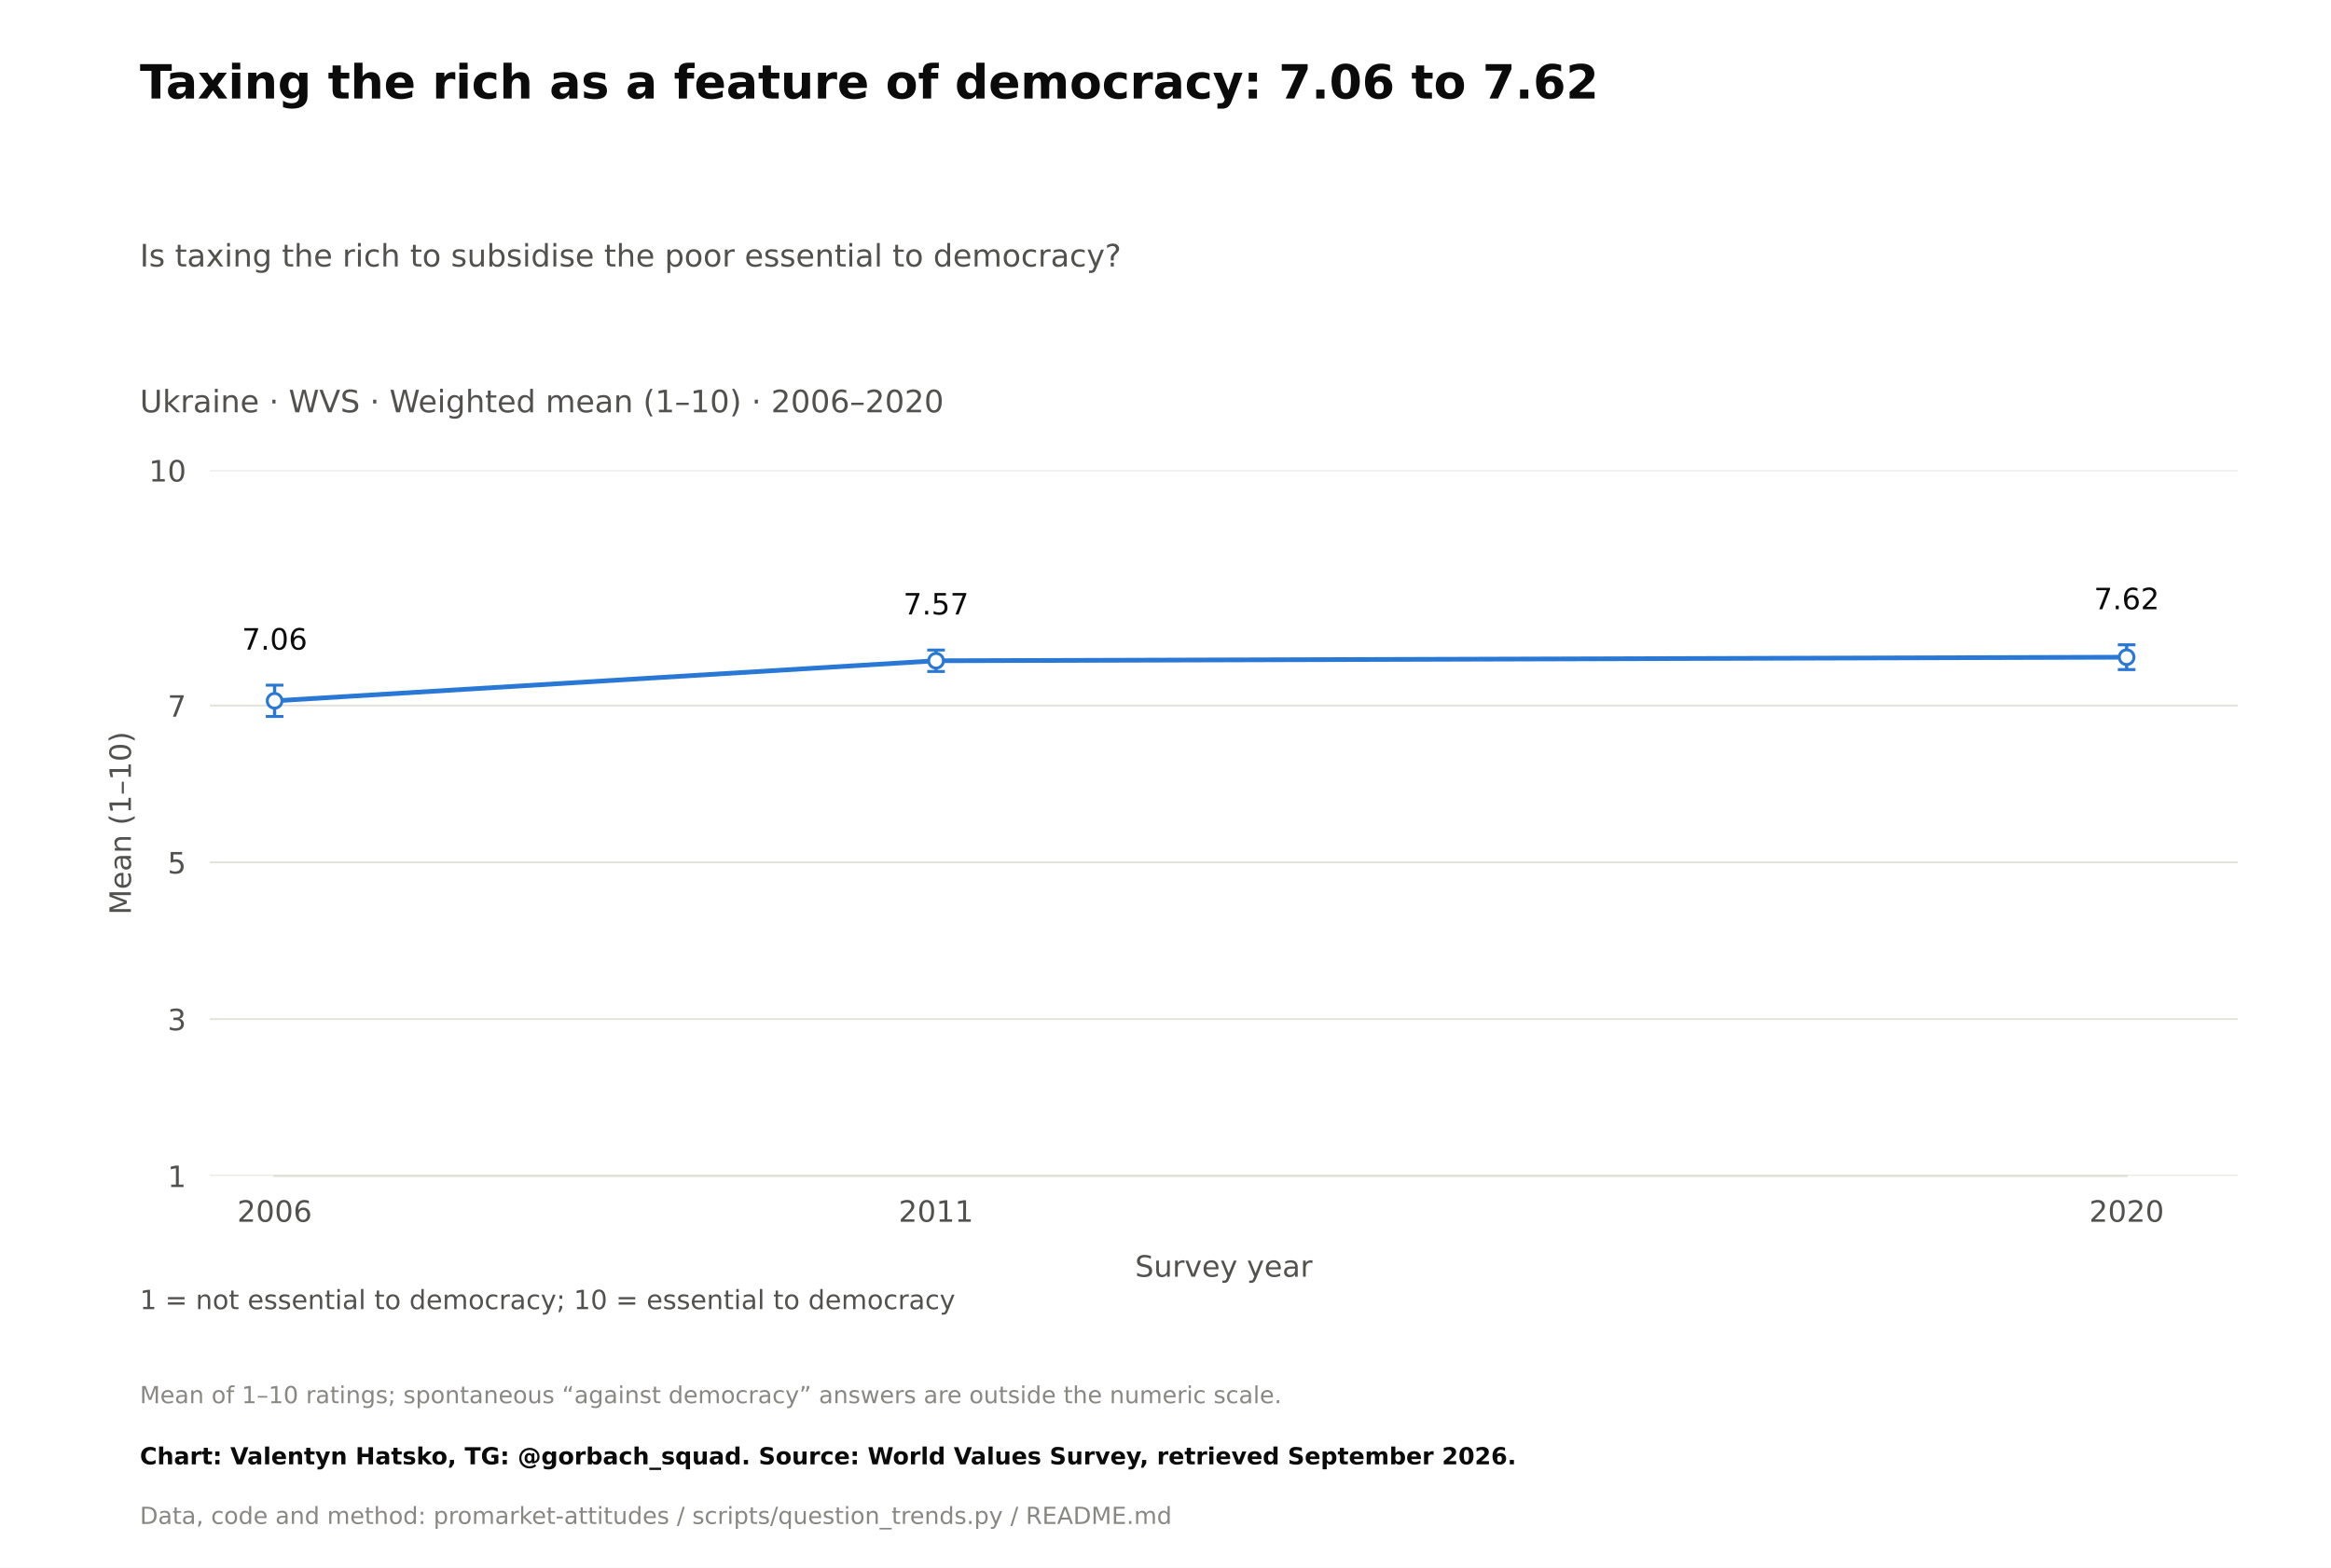
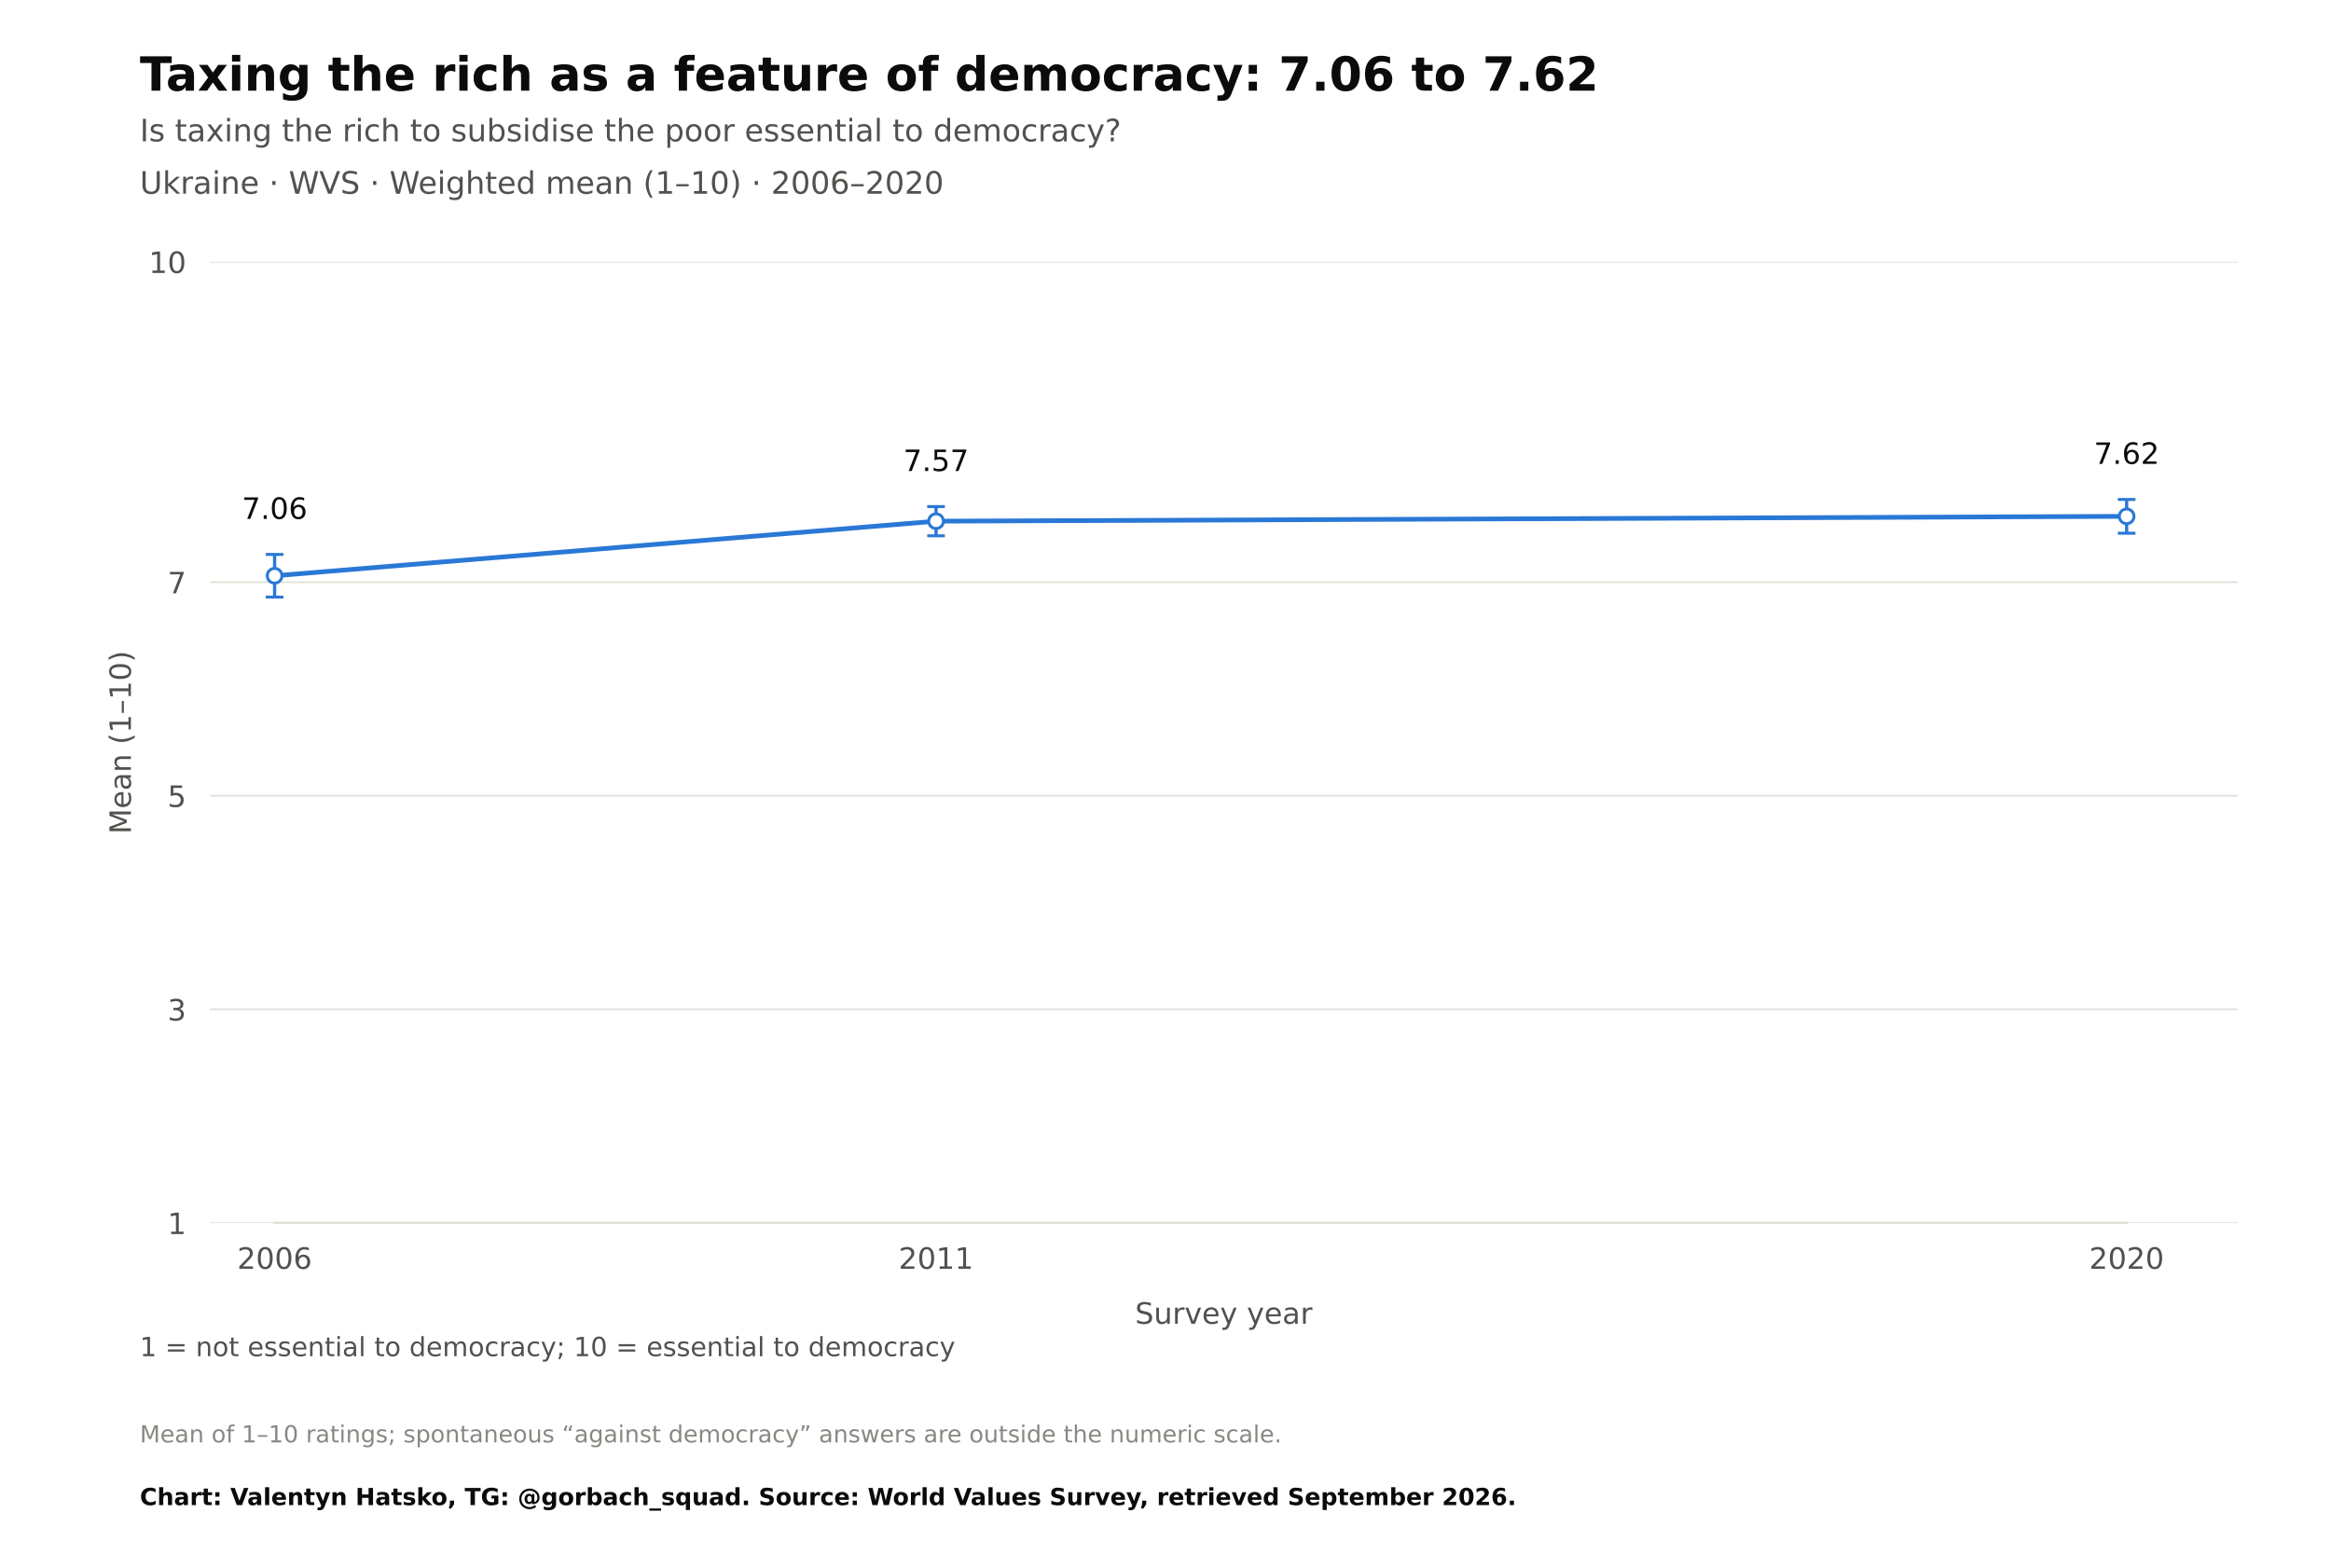
<svg xmlns="http://www.w3.org/2000/svg" xmlns:xlink="http://www.w3.org/1999/xlink" width="792pt" height="532.8pt" viewBox="0 0 792 532.8" version="1.1">
  <defs>
    <style type="text/css">*{stroke-linejoin: round; stroke-linecap: butt}</style>
  </defs>
  <g id="figure_1">
    <g id="patch_1">
      <path d="M 0 532.8  L 792 532.8  L 792 0  L 0 0  z " style="fill: #ffffff" />
    </g>
    <g id="axes_1">
      <g id="patch_2">
-         <path d="M 71.28 399.6  L 760.32 399.6  L 760.32 159.84  L 71.28 159.84  z " style="fill: #ffffff" />
+         <path d="M 71.28 415.584  L 760.32 415.584  L 760.32 88.968  L 71.28 88.968  z " style="fill: #ffffff" />
      </g>
      <g id="matplotlib.axis_1">
        <g id="xtick_1">
          <g id="line2d_1" />
          <g id="text_1">
-             <text style="font-size: 10px; font-family: 'DejaVu Sans', Arial, sans-serif; text-anchor: middle; fill: #52514e" x="93.304" y="415.198" transform="rotate(-0 93.30411 415.1984)">2006</text>
+             <text style="font-size: 10px; font-family: 'DejaVu Sans', Arial, sans-serif; text-anchor: middle; fill: #52514e" x="93.304" y="431.182" transform="rotate(-0 93.30411 431.1824)">2006</text>
          </g>
        </g>
        <g id="xtick_2">
          <g id="line2d_2" />
          <g id="text_2">
-             <text style="font-size: 10px; font-family: 'DejaVu Sans', Arial, sans-serif; text-anchor: middle; fill: #52514e" x="318.04" y="415.198" transform="rotate(-0 318.0399 415.1984)">2011</text>
+             <text style="font-size: 10px; font-family: 'DejaVu Sans', Arial, sans-serif; text-anchor: middle; fill: #52514e" x="318.04" y="431.182" transform="rotate(-0 318.0399 431.1824)">2011</text>
          </g>
        </g>
        <g id="xtick_3">
          <g id="line2d_3" />
          <g id="text_3">
-             <text style="font-size: 10px; font-family: 'DejaVu Sans', Arial, sans-serif; text-anchor: middle; fill: #52514e" x="722.564" y="415.198" transform="rotate(-0 722.5644 415.1984)">2020</text>
+             <text style="font-size: 10px; font-family: 'DejaVu Sans', Arial, sans-serif; text-anchor: middle; fill: #52514e" x="722.564" y="431.182" transform="rotate(-0 722.5644 431.1824)">2020</text>
          </g>
        </g>
        <g id="text_4">
-           <text style="font-size: 10px; font-family: 'DejaVu Sans', Arial, sans-serif; text-anchor: middle; fill: #52514e" x="415.8" y="433.877" transform="rotate(-0 415.8 433.8766)">Survey year</text>
+           <text style="font-size: 10px; font-family: 'DejaVu Sans', Arial, sans-serif; text-anchor: middle; fill: #52514e" x="415.8" y="449.861" transform="rotate(-0 415.8 449.8606)">Survey year</text>
        </g>
      </g>
      <g id="matplotlib.axis_2">
        <g id="ytick_1">
          <g id="line2d_4">
-             <path d="M 71.28 399.6  L 760.32 399.6  " clip-path="url(#p6f2cdb3009)" style="fill: none; stroke: #e1e0d9; stroke-width: 0.6; stroke-linecap: square" />
+             <path d="M 71.28 415.584  L 760.32 415.584  " clip-path="url(#p562e0354a0)" style="fill: none; stroke: #e1e0d9; stroke-width: 0.6; stroke-linecap: square" />
          </g>
          <g id="line2d_5" />
          <g id="text_5">
-             <text style="font-size: 10px; font-family: 'DejaVu Sans', Arial, sans-serif; text-anchor: end; fill: #52514e" x="63.28" y="403.399" transform="rotate(-0 63.28 403.3992)">1</text>
+             <text style="font-size: 10px; font-family: 'DejaVu Sans', Arial, sans-serif; text-anchor: end; fill: #52514e" x="63.28" y="419.383" transform="rotate(-0 63.28 419.3832)">1</text>
          </g>
        </g>
        <g id="ytick_2">
          <g id="line2d_6">
-             <path d="M 71.28 346.32  L 760.32 346.32  " clip-path="url(#p6f2cdb3009)" style="fill: none; stroke: #e1e0d9; stroke-width: 0.6; stroke-linecap: square" />
+             <path d="M 71.28 343.003  L 760.32 343.003  " clip-path="url(#p562e0354a0)" style="fill: none; stroke: #e1e0d9; stroke-width: 0.6; stroke-linecap: square" />
          </g>
          <g id="line2d_7" />
          <g id="text_6">
-             <text style="font-size: 10px; font-family: 'DejaVu Sans', Arial, sans-serif; text-anchor: end; fill: #52514e" x="63.28" y="350.119" transform="rotate(-0 63.28 350.1192)">3</text>
+             <text style="font-size: 10px; font-family: 'DejaVu Sans', Arial, sans-serif; text-anchor: end; fill: #52514e" x="63.28" y="346.802" transform="rotate(-0 63.28 346.8019)">3</text>
          </g>
        </g>
        <g id="ytick_3">
          <g id="line2d_8">
-             <path d="M 71.28 293.04  L 760.32 293.04  " clip-path="url(#p6f2cdb3009)" style="fill: none; stroke: #e1e0d9; stroke-width: 0.6; stroke-linecap: square" />
+             <path d="M 71.28 270.421  L 760.32 270.421  " clip-path="url(#p562e0354a0)" style="fill: none; stroke: #e1e0d9; stroke-width: 0.6; stroke-linecap: square" />
          </g>
          <g id="line2d_9" />
          <g id="text_7">
-             <text style="font-size: 10px; font-family: 'DejaVu Sans', Arial, sans-serif; text-anchor: end; fill: #52514e" x="63.28" y="296.839" transform="rotate(-0 63.28 296.8392)">5</text>
+             <text style="font-size: 10px; font-family: 'DejaVu Sans', Arial, sans-serif; text-anchor: end; fill: #52514e" x="63.28" y="274.221" transform="rotate(-0 63.28 274.2206)">5</text>
          </g>
        </g>
        <g id="ytick_4">
          <g id="line2d_10">
-             <path d="M 71.28 239.76  L 760.32 239.76  " clip-path="url(#p6f2cdb3009)" style="fill: none; stroke: #e1e0d9; stroke-width: 0.6; stroke-linecap: square" />
+             <path d="M 71.28 197.84  L 760.32 197.84  " clip-path="url(#p562e0354a0)" style="fill: none; stroke: #e1e0d9; stroke-width: 0.6; stroke-linecap: square" />
          </g>
          <g id="line2d_11" />
          <g id="text_8">
-             <text style="font-size: 10px; font-family: 'DejaVu Sans', Arial, sans-serif; text-anchor: end; fill: #52514e" x="63.28" y="243.559" transform="rotate(-0 63.28 243.5592)">7</text>
+             <text style="font-size: 10px; font-family: 'DejaVu Sans', Arial, sans-serif; text-anchor: end; fill: #52514e" x="63.28" y="201.639" transform="rotate(-0 63.28 201.6392)">7</text>
          </g>
        </g>
        <g id="ytick_5">
          <g id="line2d_12">
-             <path d="M 71.28 159.84  L 760.32 159.84  " clip-path="url(#p6f2cdb3009)" style="fill: none; stroke: #e1e0d9; stroke-width: 0.6; stroke-linecap: square" />
+             <path d="M 71.28 88.968  L 760.32 88.968  " clip-path="url(#p562e0354a0)" style="fill: none; stroke: #e1e0d9; stroke-width: 0.6; stroke-linecap: square" />
          </g>
          <g id="line2d_13" />
          <g id="text_9">
-             <text style="font-size: 10px; font-family: 'DejaVu Sans', Arial, sans-serif; text-anchor: end; fill: #52514e" x="63.28" y="163.639" transform="rotate(-0 63.28 163.6392)">10</text>
+             <text style="font-size: 10px; font-family: 'DejaVu Sans', Arial, sans-serif; text-anchor: end; fill: #52514e" x="63.28" y="92.767" transform="rotate(-0 63.28 92.76722)">10</text>
          </g>
        </g>
        <g id="text_10">
-           <text style="font-size: 10px; font-family: 'DejaVu Sans', Arial, sans-serif; text-anchor: middle; fill: #52514e" x="44.475" y="279.72" transform="rotate(-90 44.47531 279.72)">Mean (1–10)</text>
+           <text style="font-size: 10px; font-family: 'DejaVu Sans', Arial, sans-serif; text-anchor: middle; fill: #52514e" x="44.475" y="252.276" transform="rotate(-90 44.47531 252.276)">Mean (1–10)</text>
        </g>
      </g>
      <g id="patch_3">
-         <path d="M 93.304 399.6  L 722.564 399.6  " style="fill: none; stroke: #e1e0d9; stroke-width: 0.8; stroke-linejoin: miter; stroke-linecap: square" />
+         <path d="M 93.304 415.584  L 722.564 415.584  " style="fill: none; stroke: #e1e0d9; stroke-width: 0.8; stroke-linejoin: miter; stroke-linecap: square" />
      </g>
      <g id="LineCollection_1">
-         <path d="M 93.304 243.486  L 93.304 232.837  " clip-path="url(#p6f2cdb3009)" style="fill: none; stroke: #2a78d6; stroke-width: 1.1" />
-         <path d="M 318.04 228.191  L 318.04 220.902  " clip-path="url(#p6f2cdb3009)" style="fill: none; stroke: #2a78d6; stroke-width: 1.1" />
-         <path d="M 722.564 227.55  L 722.564 219.121  " clip-path="url(#p6f2cdb3009)" style="fill: none; stroke: #2a78d6; stroke-width: 1.1" />
+         <path d="M 93.304 202.916  L 93.304 188.409  " clip-path="url(#p562e0354a0)" style="fill: none; stroke: #2a78d6; stroke-width: 1.1" />
+         <path d="M 318.04 182.08  L 318.04 172.15  " clip-path="url(#p562e0354a0)" style="fill: none; stroke: #2a78d6; stroke-width: 1.1" />
+         <path d="M 722.564 181.207  L 722.564 169.724  " clip-path="url(#p562e0354a0)" style="fill: none; stroke: #2a78d6; stroke-width: 1.1" />
      </g>
      <g id="line2d_14">
        <defs>
-           <path id="mb0c1afab94" d="M 3 0  L -3 -0  " style="stroke: #2a78d6" />
+           <path id="m355e677404" d="M 3 0  L -3 -0  " style="stroke: #2a78d6" />
        </defs>
-         <g clip-path="url(#p6f2cdb3009)">
-           <use xlink:href="#mb0c1afab94" x="93.304" y="243.486" style="fill: #2a78d6; stroke: #2a78d6" />
-           <use xlink:href="#mb0c1afab94" x="318.04" y="228.191" style="fill: #2a78d6; stroke: #2a78d6" />
-           <use xlink:href="#mb0c1afab94" x="722.564" y="227.55" style="fill: #2a78d6; stroke: #2a78d6" />
+         <g clip-path="url(#p562e0354a0)">
+           <use xlink:href="#m355e677404" x="93.304" y="202.916" style="fill: #2a78d6; stroke: #2a78d6" />
+           <use xlink:href="#m355e677404" x="318.04" y="182.08" style="fill: #2a78d6; stroke: #2a78d6" />
+           <use xlink:href="#m355e677404" x="722.564" y="181.207" style="fill: #2a78d6; stroke: #2a78d6" />
        </g>
      </g>
      <g id="line2d_15">
-         <g clip-path="url(#p6f2cdb3009)">
-           <use xlink:href="#mb0c1afab94" x="93.304" y="232.837" style="fill: #2a78d6; stroke: #2a78d6" />
-           <use xlink:href="#mb0c1afab94" x="318.04" y="220.902" style="fill: #2a78d6; stroke: #2a78d6" />
-           <use xlink:href="#mb0c1afab94" x="722.564" y="219.121" style="fill: #2a78d6; stroke: #2a78d6" />
+         <g clip-path="url(#p562e0354a0)">
+           <use xlink:href="#m355e677404" x="93.304" y="188.409" style="fill: #2a78d6; stroke: #2a78d6" />
+           <use xlink:href="#m355e677404" x="318.04" y="172.15" style="fill: #2a78d6; stroke: #2a78d6" />
+           <use xlink:href="#m355e677404" x="722.564" y="169.724" style="fill: #2a78d6; stroke: #2a78d6" />
        </g>
      </g>
      <g id="text_11">
-         <text style="font-size: 10px; font-family: 'DejaVu Sans', Arial, sans-serif; text-anchor: middle; fill: #0b0b0b" x="93.304" y="220.757" transform="rotate(-0 93.30411 220.7573)">7.06</text>
+         <text style="font-size: 10px; font-family: 'DejaVu Sans', Arial, sans-serif; text-anchor: middle; fill: #0b0b0b" x="93.304" y="176.329" transform="rotate(-0 93.30411 176.3294)">7.06</text>
      </g>
      <g id="text_12">
-         <text style="font-size: 10px; font-family: 'DejaVu Sans', Arial, sans-serif; text-anchor: middle; fill: #0b0b0b" x="318.04" y="208.822" transform="rotate(-0 318.0399 208.8222)">7.57</text>
+         <text style="font-size: 10px; font-family: 'DejaVu Sans', Arial, sans-serif; text-anchor: middle; fill: #0b0b0b" x="318.04" y="160.071" transform="rotate(-0 318.0399 160.0707)">7.57</text>
      </g>
      <g id="text_13">
-         <text style="font-size: 10px; font-family: 'DejaVu Sans', Arial, sans-serif; text-anchor: middle; fill: #0b0b0b" x="722.564" y="207.041" transform="rotate(-0 722.5644 207.0414)">7.62</text>
+         <text style="font-size: 10px; font-family: 'DejaVu Sans', Arial, sans-serif; text-anchor: middle; fill: #0b0b0b" x="722.564" y="157.645" transform="rotate(-0 722.5644 157.6447)">7.62</text>
      </g>
      <g id="line2d_16">
-         <path d="M 93.304 238.162  L 318.04 224.547  L 722.564 223.336  " clip-path="url(#p6f2cdb3009)" style="fill: none; stroke: #2a78d6; stroke-width: 1.6; stroke-linecap: square" />
+         <path d="M 93.304 195.663  L 318.04 177.115  L 722.564 175.466  " clip-path="url(#p562e0354a0)" style="fill: none; stroke: #2a78d6; stroke-width: 1.6; stroke-linecap: square" />
        <defs>
-           <path id="m10ba38df2a" d="M 0 2.5  C 0.663 2.5 1.299 2.237 1.768 1.768  C 2.237 1.299 2.5 0.663 2.5 0  C 2.5 -0.663 2.237 -1.299 1.768 -1.768  C 1.299 -2.237 0.663 -2.5 0 -2.5  C -0.663 -2.5 -1.299 -2.237 -1.768 -1.768  C -2.237 -1.299 -2.5 -0.663 -2.5 0  C -2.5 0.663 -2.237 1.299 -1.768 1.768  C -1.299 2.237 -0.663 2.5 0 2.5  z " style="stroke: #2a78d6" />
+           <path id="md5def9174f" d="M 0 2.5  C 0.663 2.5 1.299 2.237 1.768 1.768  C 2.237 1.299 2.5 0.663 2.5 0  C 2.5 -0.663 2.237 -1.299 1.768 -1.768  C 1.299 -2.237 0.663 -2.5 0 -2.5  C -0.663 -2.5 -1.299 -2.237 -1.768 -1.768  C -2.237 -1.299 -2.5 -0.663 -2.5 0  C -2.5 0.663 -2.237 1.299 -1.768 1.768  C -1.299 2.237 -0.663 2.5 0 2.5  z " style="stroke: #2a78d6" />
        </defs>
-         <g clip-path="url(#p6f2cdb3009)">
-           <use xlink:href="#m10ba38df2a" x="93.304" y="238.162" style="fill: #ffffff; stroke: #2a78d6" />
-           <use xlink:href="#m10ba38df2a" x="318.04" y="224.547" style="fill: #ffffff; stroke: #2a78d6" />
-           <use xlink:href="#m10ba38df2a" x="722.564" y="223.336" style="fill: #ffffff; stroke: #2a78d6" />
+         <g clip-path="url(#p562e0354a0)">
+           <use xlink:href="#md5def9174f" x="93.304" y="195.663" style="fill: #ffffff; stroke: #2a78d6" />
+           <use xlink:href="#md5def9174f" x="318.04" y="177.115" style="fill: #ffffff; stroke: #2a78d6" />
+           <use xlink:href="#md5def9174f" x="722.564" y="175.466" style="fill: #ffffff; stroke: #2a78d6" />
        </g>
      </g>
    </g>
    <g id="text_14">
-       <text style="font-weight: 700; font-size: 16px; font-family: 'DejaVu Sans', Arial, sans-serif; text-anchor: start; fill: #0b0b0b" x="47.52" y="33.469" transform="rotate(-0 47.52 33.4695)">Taxing the rich as a feature of democracy: 7.06 to 7.62</text>
+       <text style="font-weight: 700; font-size: 16px; font-family: 'DejaVu Sans', Arial, sans-serif; text-anchor: start; fill: #0b0b0b" x="47.52" y="30.805" transform="rotate(-0 47.52 30.8055)">Taxing the rich as a feature of democracy: 7.06 to 7.62</text>
    </g>
    <g id="text_15">
-       <text style="font-size: 10.5px; font-family: 'DejaVu Sans', Arial, sans-serif; text-anchor: start; fill: #52514e" x="47.52" y="90.562" transform="rotate(-0 47.52 90.56236)">Is taxing the rich to subsidise the poor essential to democracy?</text>
+       <text style="font-size: 10.5px; font-family: 'DejaVu Sans', Arial, sans-serif; text-anchor: start; fill: #52514e" x="47.52" y="48.026" transform="rotate(-0 47.52 48.02636)">Is taxing the rich to subsidise the poor essential to democracy?</text>
    </g>
    <g id="text_16">
-       <text style="font-size: 10.5px; font-family: 'DejaVu Sans', Arial, sans-serif; text-anchor: start; fill: #52514e" x="47.52" y="140.113" transform="rotate(-0 47.52 140.1128)">Ukraine · WVS · Weighted mean (1–10) · 2006–2020</text>
+       <text style="font-size: 10.5px; font-family: 'DejaVu Sans', Arial, sans-serif; text-anchor: start; fill: #52514e" x="47.52" y="65.826" transform="rotate(-0 47.52 65.82636)">Ukraine · WVS · Weighted mean (1–10) · 2006–2020</text>
    </g>
    <g id="text_17">
-       <text style="font-size: 9px; font-family: 'DejaVu Sans', Arial, sans-serif; text-anchor: start; fill: #52514e" x="47.52" y="444.888" transform="rotate(-0 47.52 444.888)">1 = not essential to democracy; 10 = essential to democracy</text>
+       <text style="font-size: 9px; font-family: 'DejaVu Sans', Arial, sans-serif; text-anchor: start; fill: #52514e" x="47.52" y="460.872" transform="rotate(-0 47.52 460.872)">1 = not essential to democracy; 10 = essential to democracy</text>
    </g>
    <g id="text_18">
-       <text style="font-size: 8px; font-family: 'DejaVu Sans', Arial, sans-serif; text-anchor: start; fill: #898781" x="47.52" y="476.856" transform="rotate(-0 47.52 476.856)">Mean of 1–10 ratings; spontaneous “against democracy” answers are outside the numeric scale.</text>
+       <text style="font-size: 8px; font-family: 'DejaVu Sans', Arial, sans-serif; text-anchor: start; fill: #898781" x="47.52" y="490.176" transform="rotate(-0 47.52 490.176)">Mean of 1–10 ratings; spontaneous “against democracy” answers are outside the numeric scale.</text>
    </g>
    <g id="text_19">
-       <text style="font-weight: 600; font-size: 8px; font-family: 'DejaVu Sans', Arial, sans-serif; text-anchor: start; fill: #0b0b0b" x="47.52" y="497.635" transform="rotate(-0 47.52 497.6352)">Chart: Valentyn Hatsko, TG: @gorbach_squad. Source: World Values Survey, retrieved September 2026.</text>
-     </g>
-     <g id="text_20">
-       <text style="font-size: 8px; font-family: 'DejaVu Sans', Arial, sans-serif; text-anchor: start; fill: #898781" x="47.52" y="517.882" transform="rotate(-0 47.52 517.8816)">Data, code and method: promarket-attitudes / scripts/question_trends.py / README.md</text>
+       <text style="font-weight: 600; font-size: 8px; font-family: 'DejaVu Sans', Arial, sans-serif; text-anchor: start; fill: #0b0b0b" x="47.52" y="511.488" transform="rotate(-0 47.52 511.488)">Chart: Valentyn Hatsko, TG: @gorbach_squad. Source: World Values Survey, retrieved September 2026.</text>
    </g>
  </g>
  <defs>
-     <clipPath id="p6f2cdb3009">
-       <rect x="71.28" y="159.84" width="689.04" height="239.76" />
+     <clipPath id="p562e0354a0">
+       <rect x="71.28" y="88.968" width="689.04" height="326.616" />
    </clipPath>
  </defs>
</svg>
